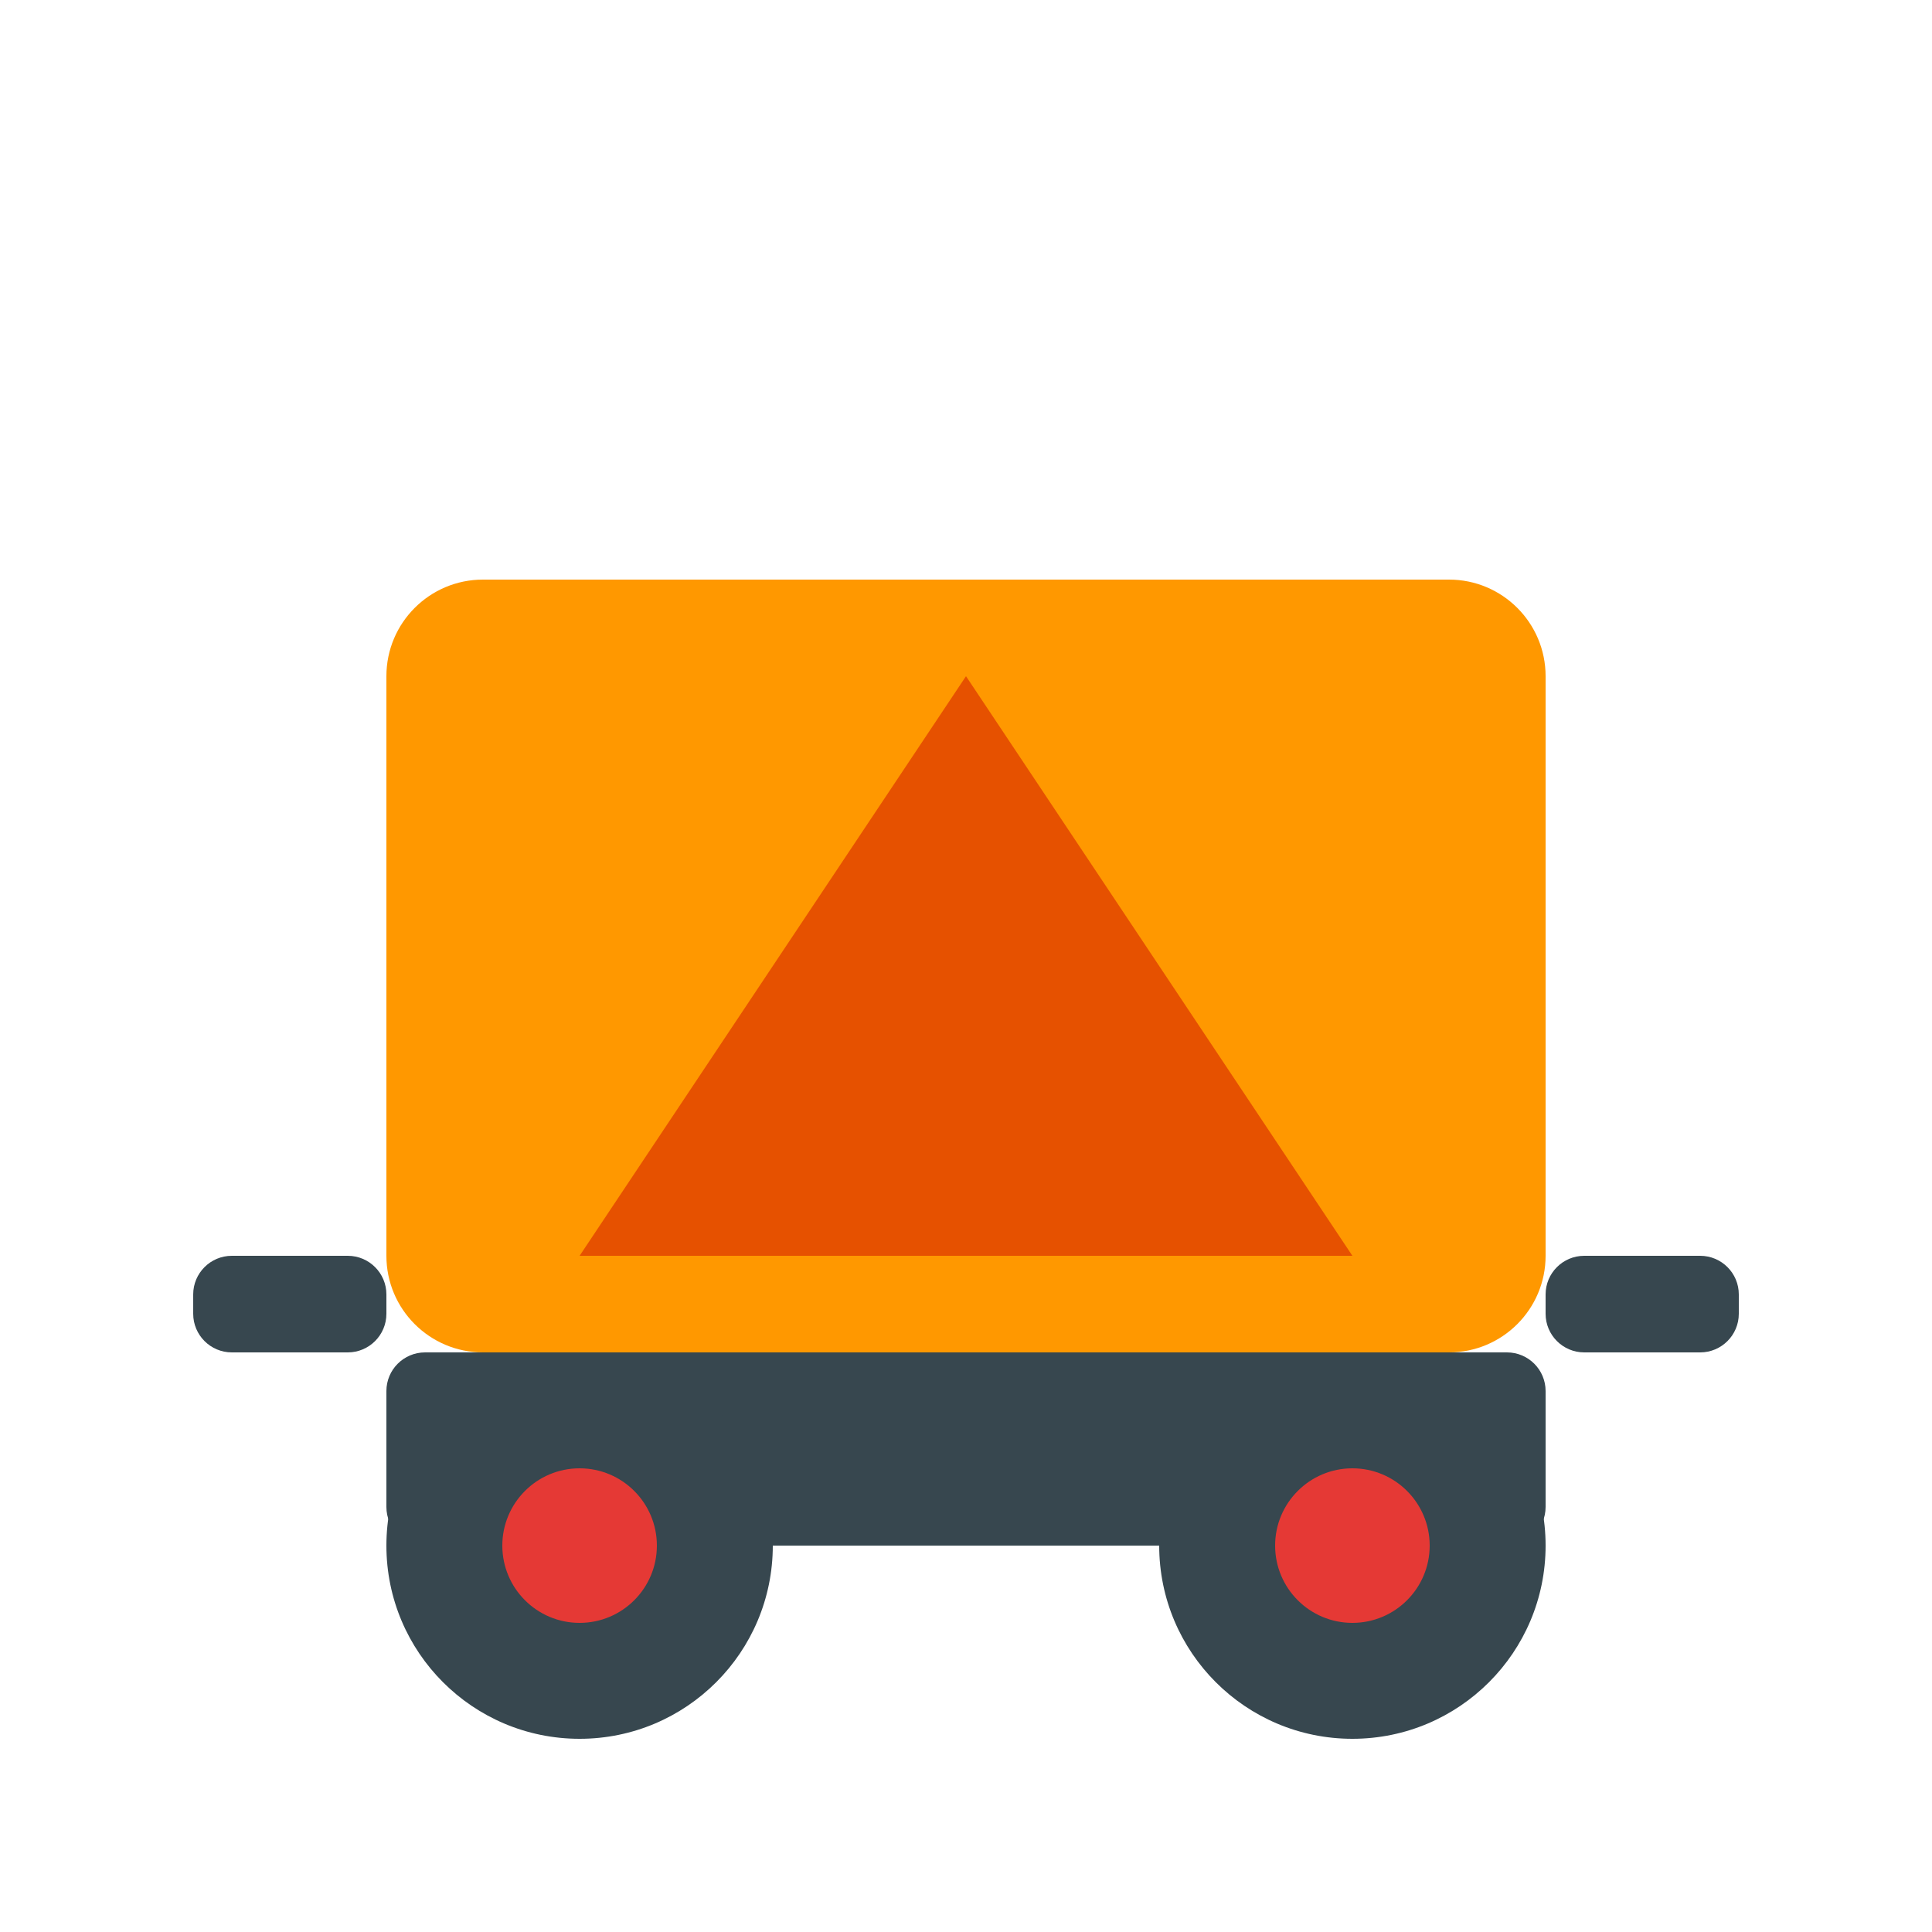
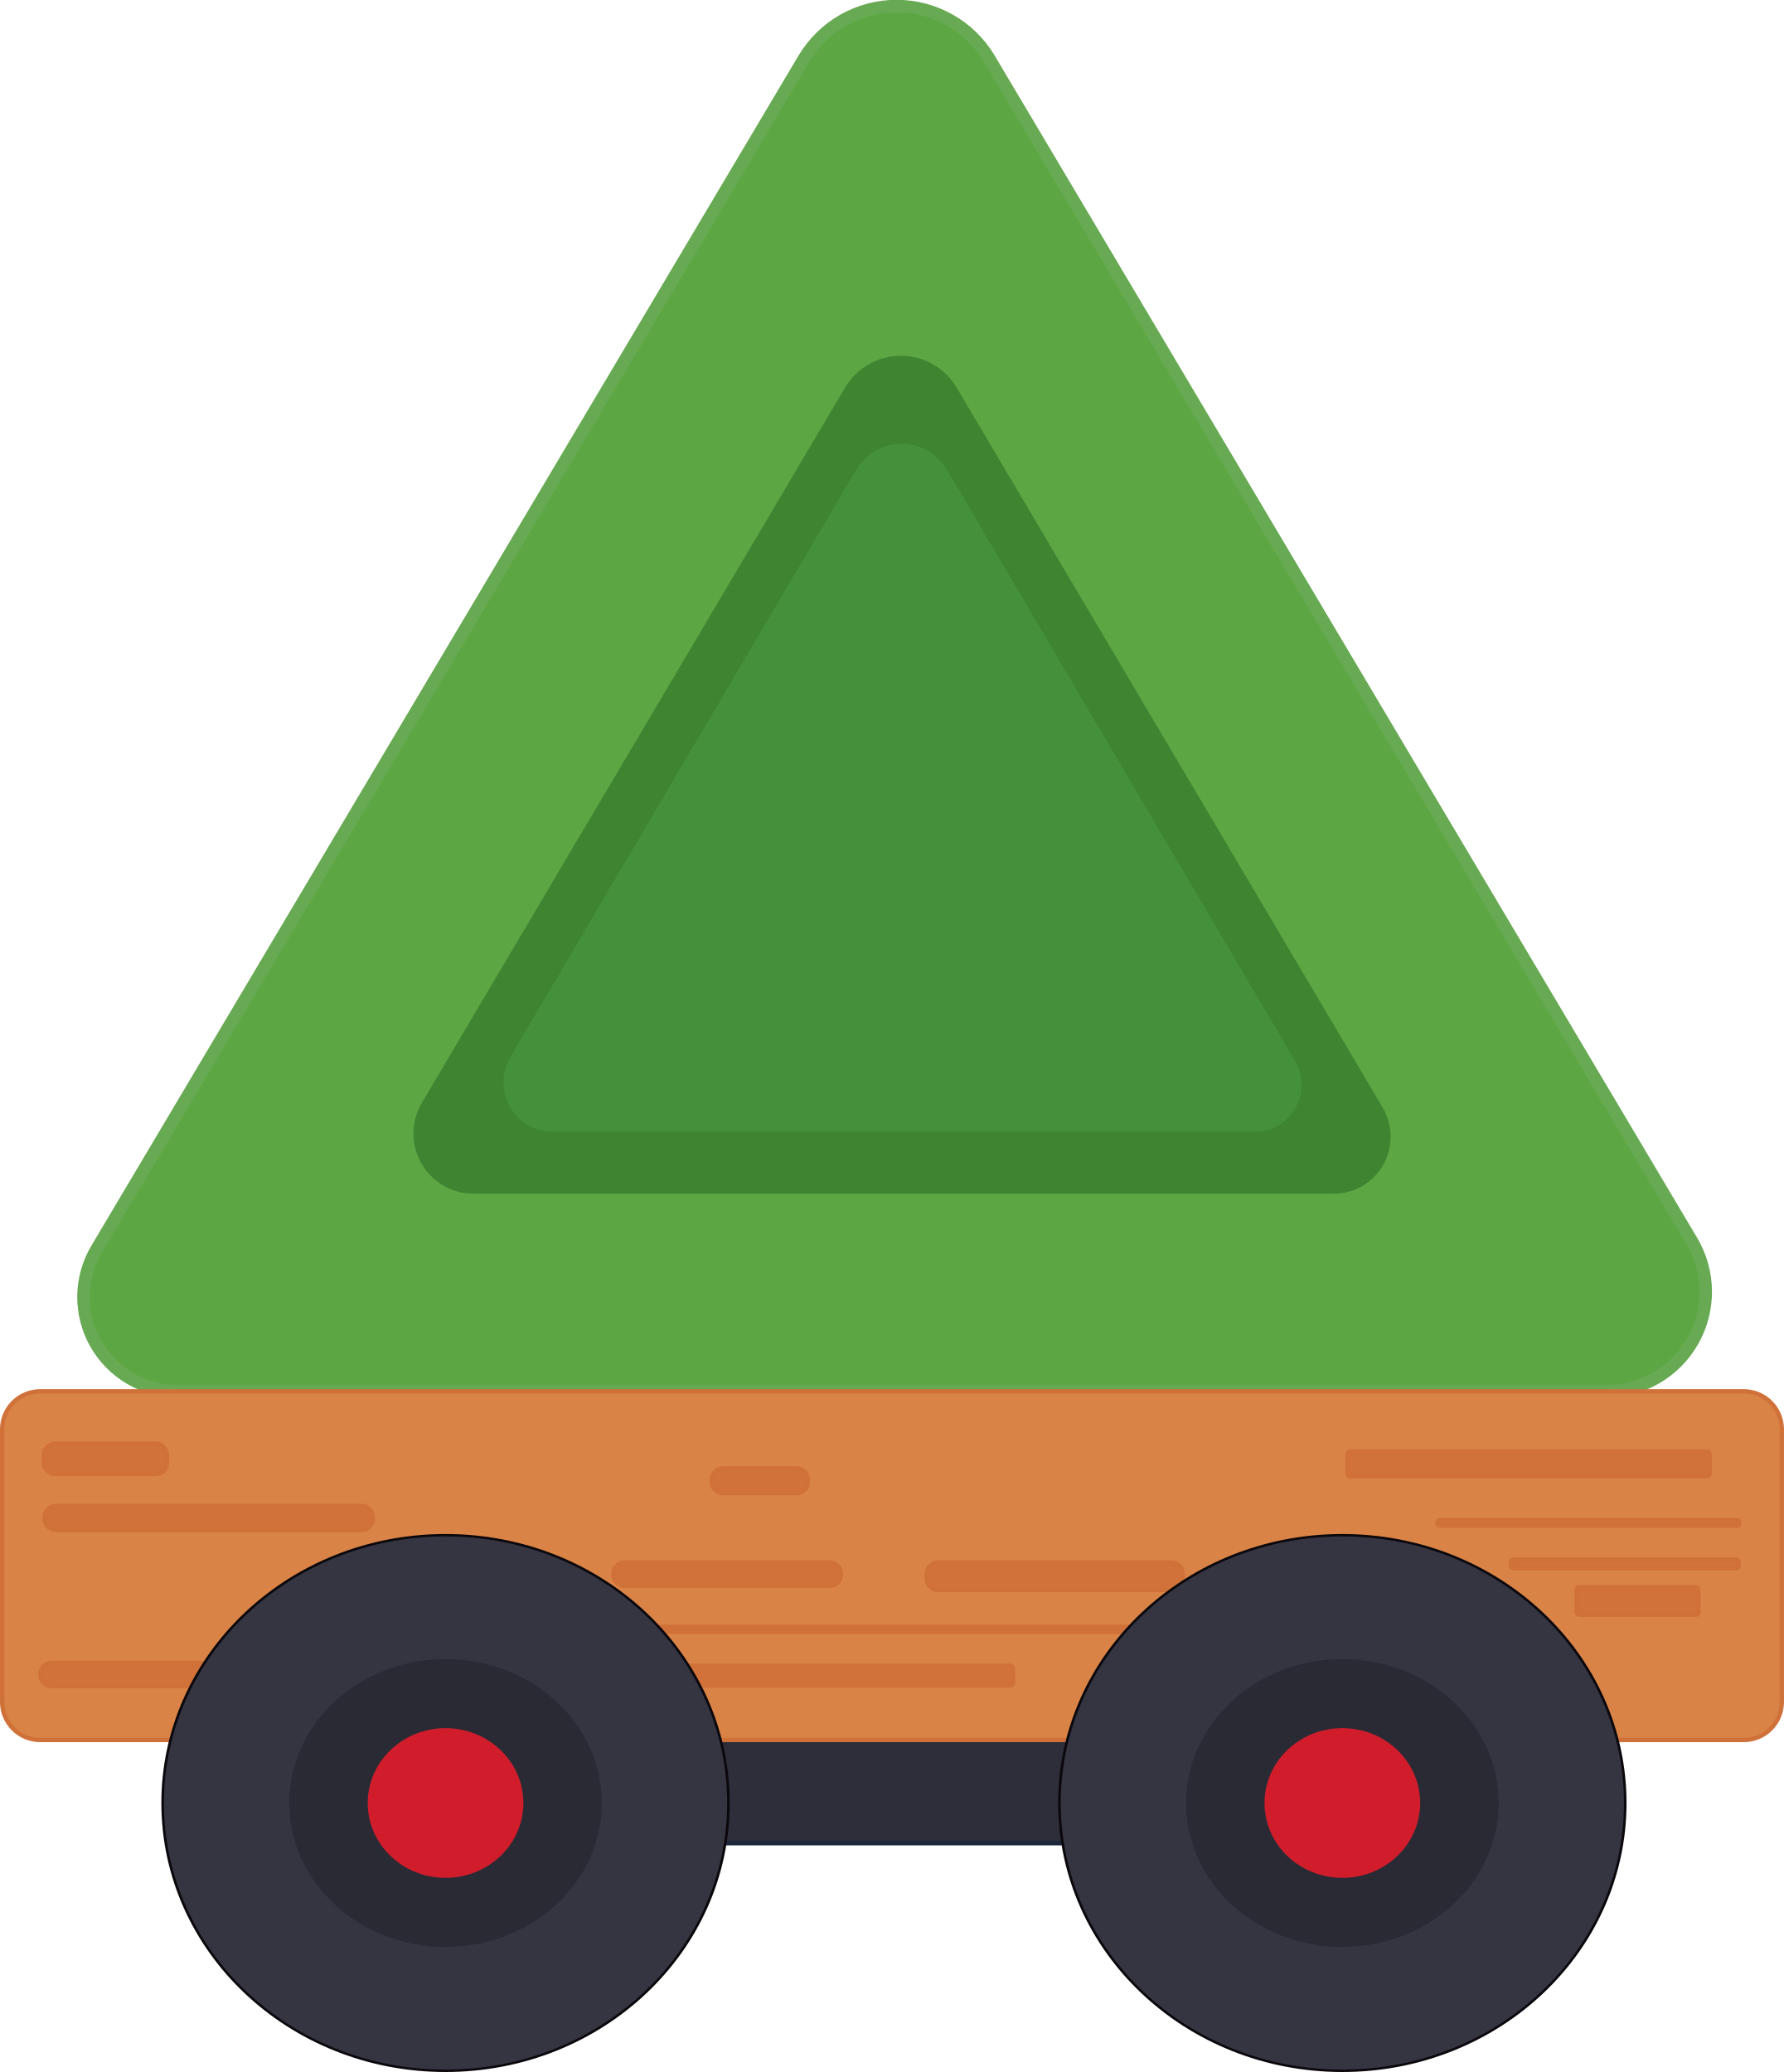
- <svg xmlns="http://www.w3.org/2000/svg" width="100" height="100" viewBox="0 0 100 100">
-   <rect x="20" y="30" width="60" height="40" rx="5" fill="#ff9800" />
-   <rect x="20" y="70" width="60" height="10" rx="2" fill="#37474f" />
-   <path d="M50 35 L70 65 L30 65 Z" fill="#e65100" />
-   <circle cx="30" cy="80" r="10" fill="#37474f" />
-   <circle cx="70" cy="80" r="10" fill="#37474f" />
-   <circle cx="30" cy="80" r="4" fill="#e53935" />
-   <circle cx="70" cy="80" r="4" fill="#e53935" />
-   <rect x="10" y="65" width="10" height="5" rx="2" fill="#37474f" />
-   <rect x="80" y="65" width="10" height="5" rx="2" fill="#37474f" />
+ <svg xmlns="http://www.w3.org/2000/svg" version="1.1" id="svg1" width="412.3" height="478.977" viewBox="0 0 412.3 478.977">
+   <defs id="defs1">
+     </defs>
+   <g id="g1" transform="translate(-132.2407,-296.9561)">
+     <g id="g39" transform="translate(-857.1744,-0.4025901)">
+       <path id="rect35" style="display:inline;fill:#5ca743;fill-opacity:1;stroke:#68a953;stroke-width:2.902;stroke-opacity:1" d="M 1218.053,310.959 1380.396,584.237 a 23.002,23.002 119.644 0 1 -19.776,34.75 h -330.109 a 21.792,21.792 60.356 0 1 -18.736,-32.922 l 163.429,-275.106 a 24.919,24.919 180 0 1 42.848,0 z" />
+       <path id="path35" style="display:inline;fill:#3e8431;fill-opacity:1;stroke:none;stroke-width:2.902;stroke-opacity:1" d="M 1218.053,310.959 1380.396,584.237 a 23.002,23.002 119.644 0 1 -19.776,34.75 h -330.109 a 21.792,21.792 60.356 0 1 -18.736,-32.922 l 163.429,-275.106 a 24.919,24.919 180 0 1 42.848,0 z" transform="matrix(-0.6023783,0,0,0.6048594,1918.435,198.8989)" />
+       <path id="path37" style="display:inline;fill:#45913b;fill-opacity:1;stroke:none;stroke-width:2.902;stroke-opacity:1" d="M 1218.053,310.959 1380.396,584.237 a 23.002,23.002 119.644 0 1 -19.776,34.75 h -330.109 a 21.792,21.792 60.356 0 1 -18.736,-32.922 l 163.429,-275.106 a 24.919,24.919 180 0 1 42.848,0 z" transform="matrix(-0.4919967,0,0,0.4965652,1786.516,251.5981)" />
+     </g>
+     <g id="g24" style="display:inline">
+       <rect style="fill:#2e2e3a;fill-opacity:1;stroke:#1c273c;stroke-opacity:1" id="rect11" width="144.029" height="23.867" x="269.564" y="699.177" />
+       <rect style="display:inline;fill:#da8346;fill-opacity:1;stroke:#cf7139;stroke-opacity:1" id="rect12" width="411.3" height="80.593" x="132.741" y="618.585" ry="8.785" />
+       <rect style="fill:#d0723a;fill-opacity:1;stroke:#cf7139;stroke-opacity:1" id="rect13" width="75.852" height="5.558" x="142.549" y="645.068" ry="2.659" />
+       <rect style="fill:#d0723a;fill-opacity:1;stroke:#cf7139;stroke-opacity:1" id="rect14" width="28.444" height="7.029" x="142.386" y="630.682" ry="2.659" />
+       <rect style="fill:#d0723a;fill-opacity:1;stroke:#cf7139;stroke-opacity:1" id="rect15" width="48.715" height="5.395" x="141.568" y="681.359" ry="2.659" />
+       <rect style="fill:#d0723a;fill-opacity:1;stroke:#cf7139;stroke-opacity:1" id="rect16" width="22.232" height="5.722" x="296.705" y="636.404" ry="2.659" />
+       <rect style="fill:#d0723a;fill-opacity:1;stroke:#cf7139;stroke-opacity:1" id="rect17" width="59.178" height="6.375" x="346.401" y="658.146" ry="2.659" />
+       <rect style="fill:#d0723a;fill-opacity:1;stroke:#cf7139;stroke-opacity:1" id="rect18" width="52.639" height="5.395" x="273.982" y="658.146" ry="2.659" />
+       <rect style="fill:#d0723a;fill-opacity:1;stroke:#cf7139;stroke-opacity:1" id="rect19" width="122.769" height="1.144" x="279.704" y="673.022" ry="0.572" />
+       <rect style="fill:#d0723a;fill-opacity:1;stroke:#cf7139;stroke-opacity:1" id="rect20" width="82.718" height="4.577" x="283.627" y="682.013" ry="0.572" />
+       <rect style="fill:#d0723a;fill-opacity:1;stroke:#cf7139;stroke-opacity:1" id="rect21" width="83.699" height="5.722" x="443.668" y="632.48" ry="0.572" />
+       <rect style="fill:#d0723a;fill-opacity:1;stroke:#cf7139;stroke-opacity:1" id="rect22" width="69.803" height="1.308" x="464.429" y="648.337" ry="0.572" />
+       <rect style="fill:#d0723a;fill-opacity:1;stroke:#cf7139;stroke-opacity:1" id="rect23" width="28.117" height="6.375" x="496.633" y="663.867" ry="0.572" />
+       <rect style="fill:#d0723a;fill-opacity:1;stroke:#cf7139;stroke-opacity:1" id="rect24" width="52.639" height="1.962" x="481.43" y="657.492" ry="0.572" />
+     </g>
+     <g id="g11" style="display:inline">
+       <g id="g52" transform="matrix(0.8571582,0,0,0.8028776,-405.0045,80.34413)" style="display:inline">
+         <ellipse style="display:inline;fill:#353441;fill-opacity:1;stroke:#0a080c;stroke-width:0.69;stroke-opacity:1" id="ellipse50" cx="746.904" cy="788.92" rx="76.278" ry="77.105" />
+         <ellipse style="display:inline;fill:#2a2a35;fill-opacity:1;stroke:none;stroke-width:0.677;stroke-opacity:1" id="ellipse51" cx="746.904" cy="788.92" rx="42.141" ry="41.451" />
+         <ellipse style="display:inline;fill:#d11d2b;fill-opacity:1;stroke:none;stroke-width:0.526;stroke-opacity:1" id="ellipse52" cx="746.904" cy="788.92" rx="20.985" ry="21.551" />
+       </g>
+       <g id="g10" transform="matrix(0.8571582,0,0,0.8028776,-197.7429,80.34413)" style="display:inline">
+         <ellipse style="display:inline;fill:#353441;fill-opacity:1;stroke:#0a080c;stroke-width:0.69;stroke-opacity:1" id="ellipse8" cx="746.904" cy="788.92" rx="76.278" ry="77.105" />
+         <ellipse style="display:inline;fill:#2a2a35;fill-opacity:1;stroke:none;stroke-width:0.677;stroke-opacity:1" id="ellipse9" cx="746.904" cy="788.92" rx="42.141" ry="41.451" />
+         <ellipse style="display:inline;fill:#d11d2b;fill-opacity:1;stroke:none;stroke-width:0.526;stroke-opacity:1" id="ellipse10" cx="746.904" cy="788.92" rx="20.985" ry="21.551" />
+       </g>
+     </g>
+     <g id="g27" style="display:none">
+       <path style="display:inline;fill:#0f8fb0;fill-opacity:1;stroke:#0b83a7;stroke-opacity:1" id="rect25" width="373.374" height="319.755" x="153.011" y="298.83" d="m 182.175,298.83 h 315.504 a 28.706,28.706 45 0 1 28.706,28.706 V 618.585 H 153.011 V 327.994 a 29.164,29.164 135 0 1 29.164,-29.164 z" />
+       <ellipse style="display:inline;fill:#067293;fill-opacity:1;stroke:none;stroke-opacity:1" id="path26" cx="341.694" cy="462.374" rx="114.206" ry="114.669" />
+       <ellipse style="fill:#087fa1;fill-opacity:1;stroke:none;stroke-opacity:1" id="path27" cx="342.157" cy="461.68" rx="94.787" ry="95.018" />
+     </g>
+     <g id="g34" style="display:none">
+       <path style="fill:#e34b26;fill-opacity:1;stroke:#dc1908;stroke-opacity:1" id="rect31" width="373.374" height="319.755" x="153.011" y="298.83" d="m 181.848,298.83 h 314.523 a 30.014,30.014 45 0 1 30.014,30.014 V 618.585 H 153.011 V 327.667 a 28.837,28.837 135 0 1 28.837,-28.837 z" />
+       <rect style="fill:#b81f1e;fill-opacity:1;stroke:#ac121c;stroke-opacity:1" id="rect33" width="228.413" height="227.648" x="227.488" y="348.297" ry="14.897" />
+       <rect style="fill:#ca2b21;fill-opacity:1;stroke:#ac121c;stroke-opacity:1" id="rect34" width="189.573" height="190.036" x="247.37" y="366.662" ry="14.897" />
+     </g>
+   </g>
</svg>
